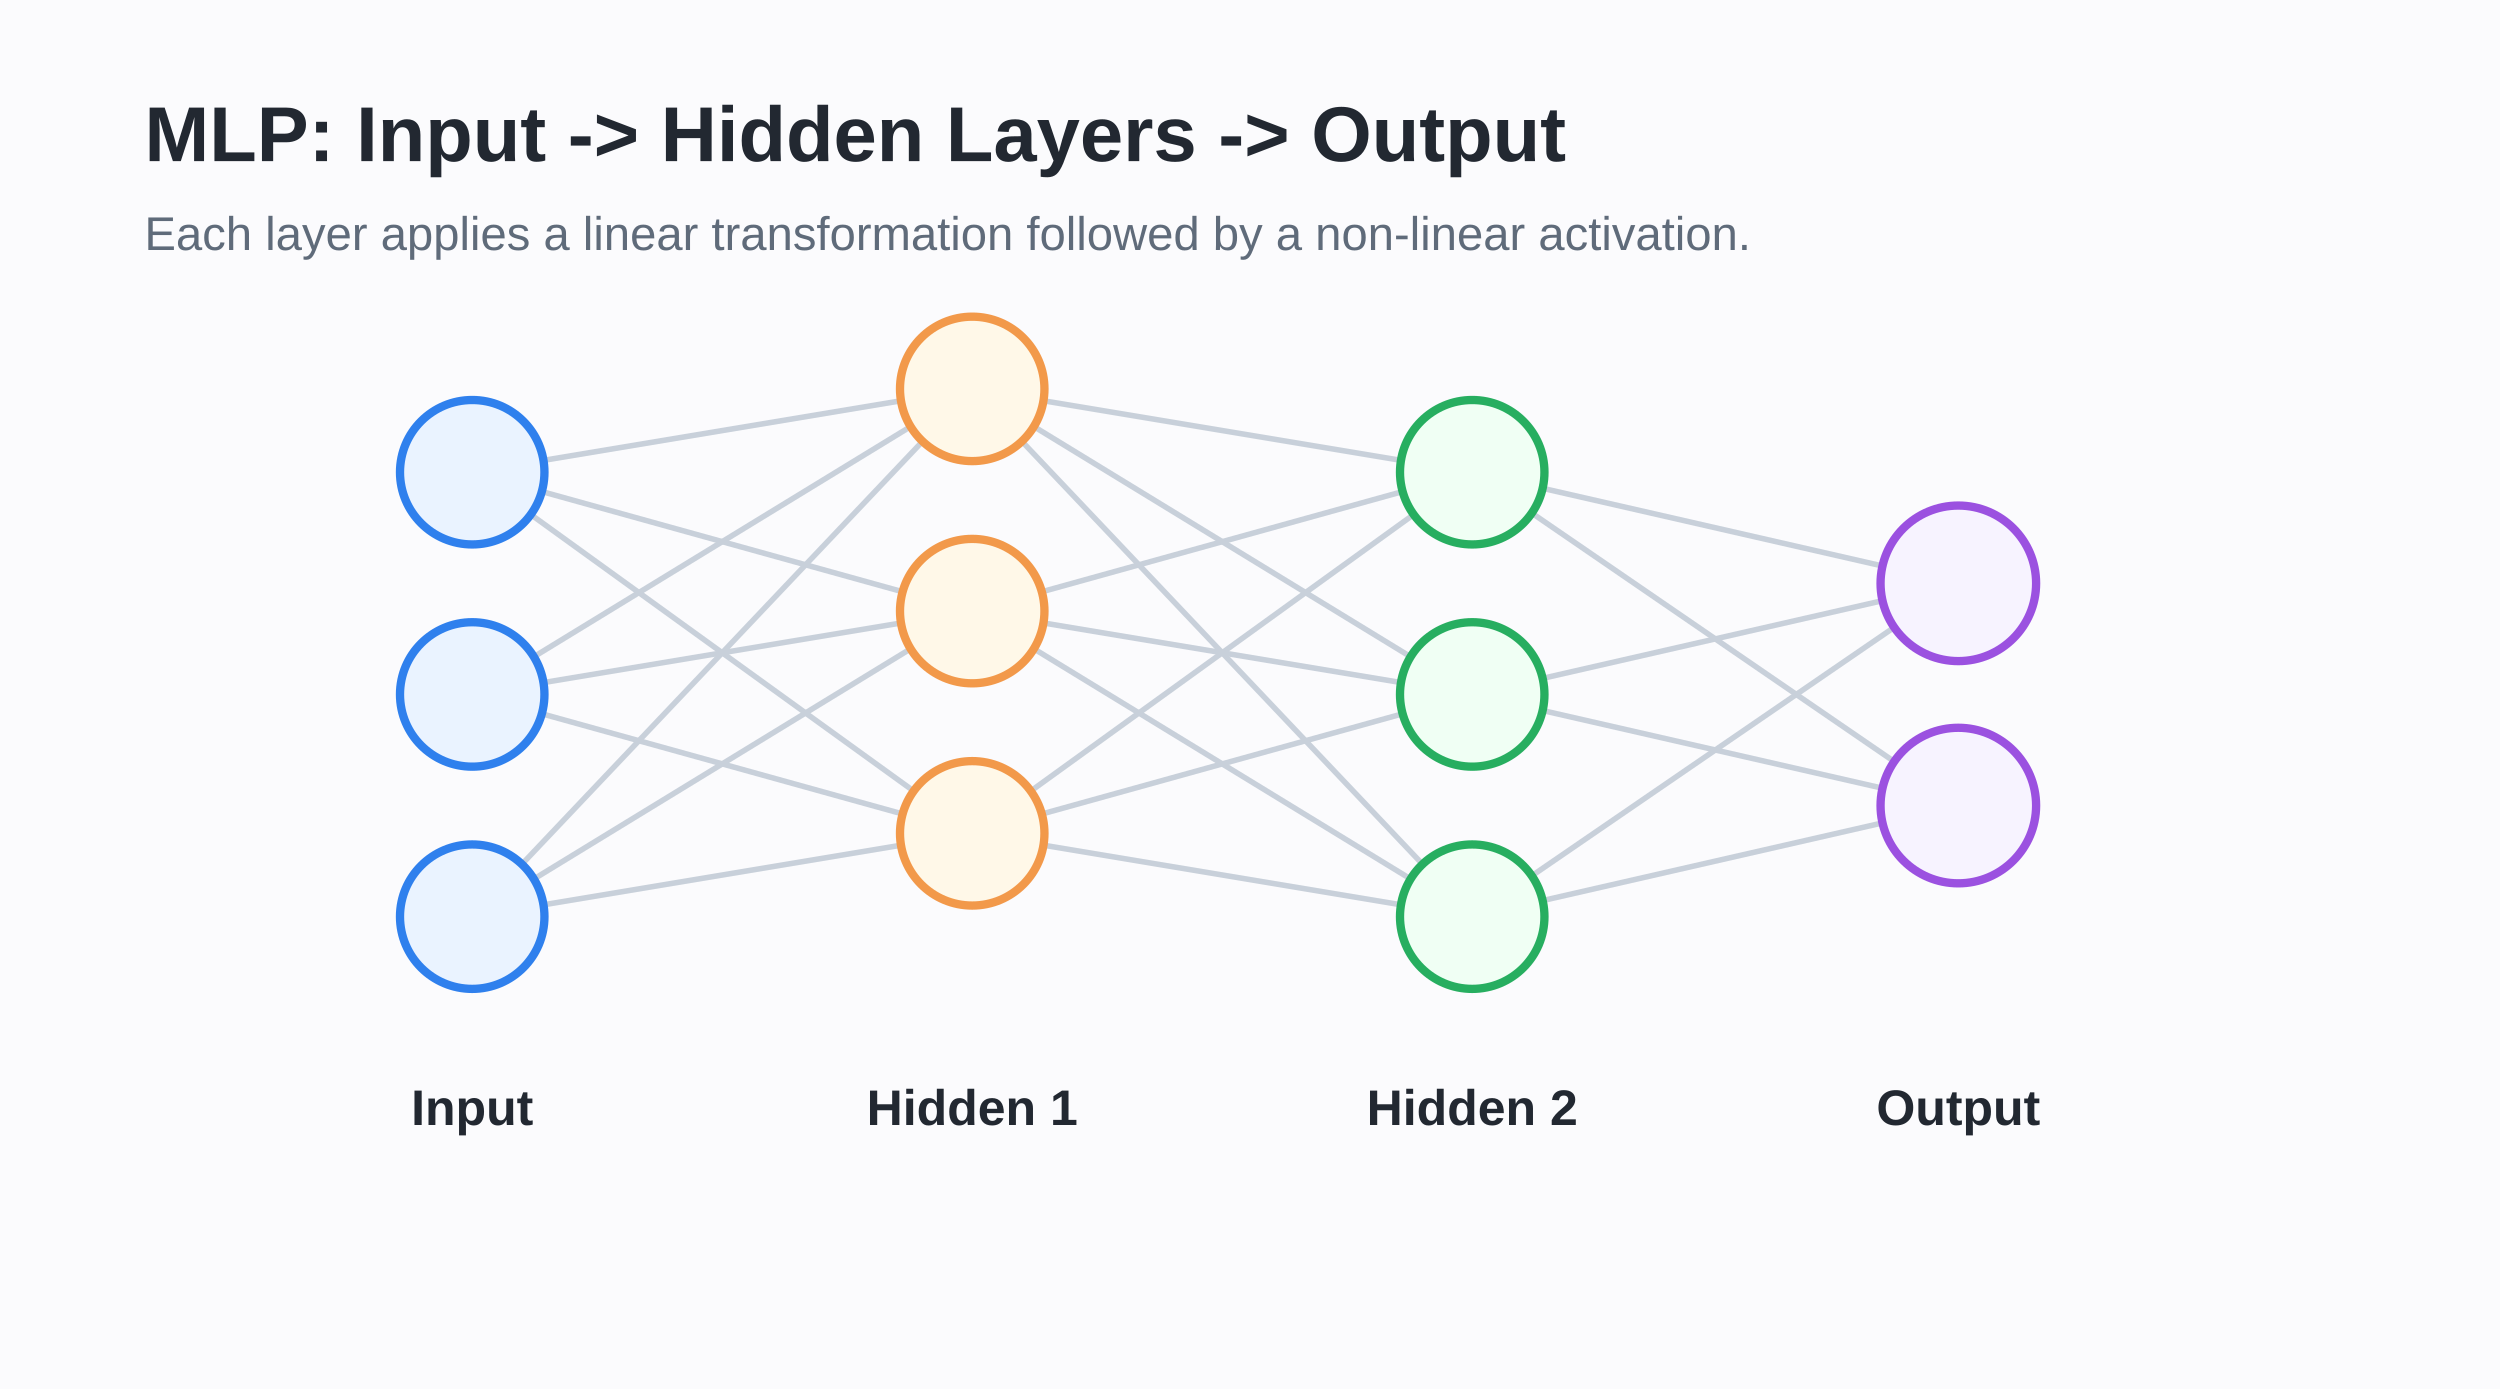
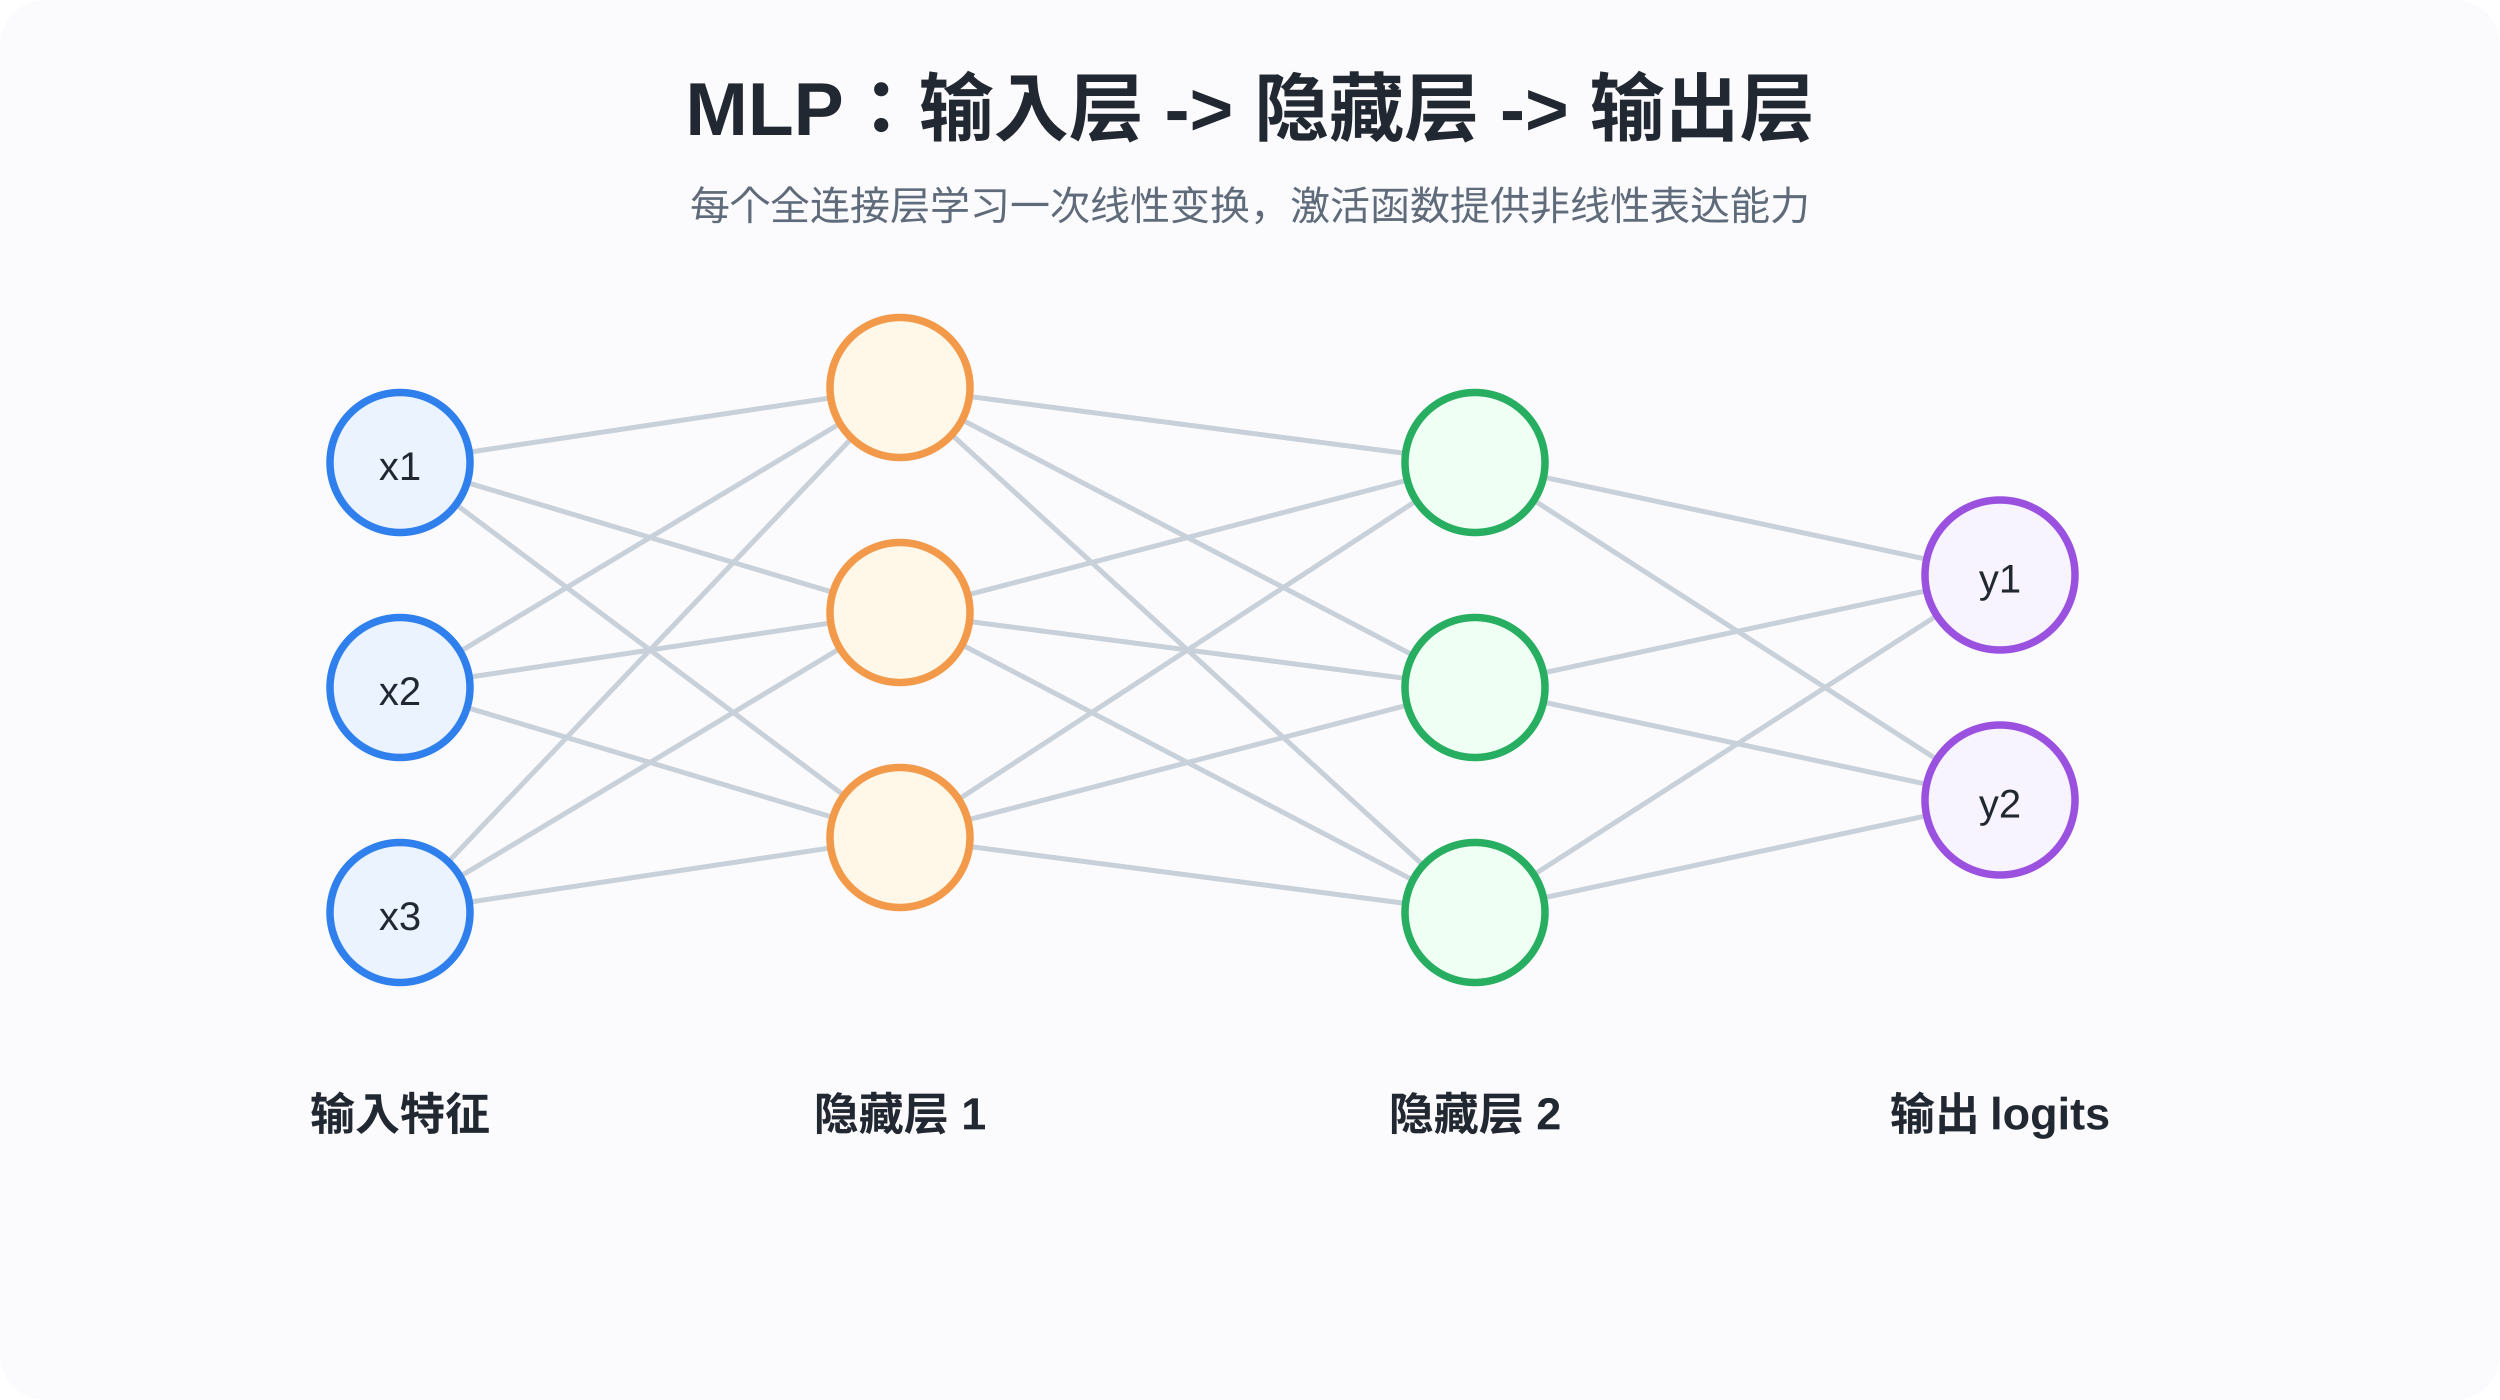
- <svg xmlns="http://www.w3.org/2000/svg" width="900" height="500" viewBox="0 0 900 500" role="img" aria-labelledby="title desc">
-   <rect width="900" height="500" fill="#fbfbfd" />
-   <text x="52" y="58" font-family="Arial, sans-serif" font-size="28" font-weight="700" fill="#222831">MLP: Input -&gt; Hidden Layers -&gt; Output</text>
-   <text x="52" y="90" font-family="Arial, sans-serif" font-size="17" fill="#5f6b7a">Each layer applies a linear transformation followed by a non-linear activation.</text>
+ <svg xmlns="http://www.w3.org/2000/svg" width="1000" height="560" viewBox="0 0 1000 560" role="img" aria-labelledby="title desc">
+   <rect width="1000" height="560" rx="18" fill="#fbfbfd" />
+   <text x="500" y="54" text-anchor="middle" font-family="Arial, Microsoft YaHei, sans-serif" font-size="30" font-weight="700" fill="#222831">MLP：输入层 -&gt; 隐藏层 -&gt; 输出层</text>
+   <text x="500" y="88" text-anchor="middle" font-family="Arial, Microsoft YaHei, sans-serif" font-size="16" fill="#5f6b7a">每个全连接层学习一次线性变换，激活函数提供非线性表达能力</text>
  <g stroke="#c8d0da" stroke-width="2">
-     <line x1="170" y1="170" x2="350" y2="140" />
-     <line x1="170" y1="170" x2="350" y2="220" />
-     <line x1="170" y1="170" x2="350" y2="300" />
-     <line x1="170" y1="250" x2="350" y2="140" />
-     <line x1="170" y1="250" x2="350" y2="220" />
-     <line x1="170" y1="250" x2="350" y2="300" />
-     <line x1="170" y1="330" x2="350" y2="140" />
-     <line x1="170" y1="330" x2="350" y2="220" />
-     <line x1="170" y1="330" x2="350" y2="300" />
-     <line x1="350" y1="140" x2="530" y2="170" />
-     <line x1="350" y1="140" x2="530" y2="250" />
-     <line x1="350" y1="140" x2="530" y2="330" />
-     <line x1="350" y1="220" x2="530" y2="170" />
-     <line x1="350" y1="220" x2="530" y2="250" />
-     <line x1="350" y1="220" x2="530" y2="330" />
-     <line x1="350" y1="300" x2="530" y2="170" />
-     <line x1="350" y1="300" x2="530" y2="250" />
-     <line x1="350" y1="300" x2="530" y2="330" />
-     <line x1="530" y1="170" x2="705" y2="210" />
-     <line x1="530" y1="170" x2="705" y2="290" />
-     <line x1="530" y1="250" x2="705" y2="210" />
-     <line x1="530" y1="250" x2="705" y2="290" />
-     <line x1="530" y1="330" x2="705" y2="210" />
-     <line x1="530" y1="330" x2="705" y2="290" />
+     <line x1="160" y1="185" x2="360" y2="155" />
+     <line x1="160" y1="185" x2="360" y2="245" />
+     <line x1="160" y1="185" x2="360" y2="335" />
+     <line x1="160" y1="275" x2="360" y2="155" />
+     <line x1="160" y1="275" x2="360" y2="245" />
+     <line x1="160" y1="275" x2="360" y2="335" />
+     <line x1="160" y1="365" x2="360" y2="155" />
+     <line x1="160" y1="365" x2="360" y2="245" />
+     <line x1="160" y1="365" x2="360" y2="335" />
+     <line x1="360" y1="155" x2="590" y2="185" />
+     <line x1="360" y1="155" x2="590" y2="275" />
+     <line x1="360" y1="155" x2="590" y2="365" />
+     <line x1="360" y1="245" x2="590" y2="185" />
+     <line x1="360" y1="245" x2="590" y2="275" />
+     <line x1="360" y1="245" x2="590" y2="365" />
+     <line x1="360" y1="335" x2="590" y2="185" />
+     <line x1="360" y1="335" x2="590" y2="275" />
+     <line x1="360" y1="335" x2="590" y2="365" />
+     <line x1="590" y1="185" x2="800" y2="230" />
+     <line x1="590" y1="185" x2="800" y2="320" />
+     <line x1="590" y1="275" x2="800" y2="230" />
+     <line x1="590" y1="275" x2="800" y2="320" />
+     <line x1="590" y1="365" x2="800" y2="230" />
+     <line x1="590" y1="365" x2="800" y2="320" />
  </g>
-   <g font-family="Arial, sans-serif" text-anchor="middle">
-     <circle cx="170" cy="170" r="26" fill="#eaf3ff" stroke="#2f80ed" stroke-width="3" />
-     <circle cx="170" cy="250" r="26" fill="#eaf3ff" stroke="#2f80ed" stroke-width="3" />
-     <circle cx="170" cy="330" r="26" fill="#eaf3ff" stroke="#2f80ed" stroke-width="3" />
-     <circle cx="350" cy="140" r="26" fill="#fff8e8" stroke="#f2994a" stroke-width="3" />
-     <circle cx="350" cy="220" r="26" fill="#fff8e8" stroke="#f2994a" stroke-width="3" />
-     <circle cx="350" cy="300" r="26" fill="#fff8e8" stroke="#f2994a" stroke-width="3" />
-     <circle cx="530" cy="170" r="26" fill="#f0fff4" stroke="#27ae60" stroke-width="3" />
-     <circle cx="530" cy="250" r="26" fill="#f0fff4" stroke="#27ae60" stroke-width="3" />
-     <circle cx="530" cy="330" r="26" fill="#f0fff4" stroke="#27ae60" stroke-width="3" />
-     <circle cx="705" cy="210" r="28" fill="#f7f3ff" stroke="#9b51e0" stroke-width="3" />
-     <circle cx="705" cy="290" r="28" fill="#f7f3ff" stroke="#9b51e0" stroke-width="3" />
-     <text x="170" y="405" font-size="18" font-weight="700" fill="#222831">Input</text>
-     <text x="350" y="405" font-size="18" font-weight="700" fill="#222831">Hidden 1</text>
-     <text x="530" y="405" font-size="18" font-weight="700" fill="#222831">Hidden 2</text>
-     <text x="705" y="405" font-size="18" font-weight="700" fill="#222831">Output</text>
+   <g font-family="Arial, Microsoft YaHei, sans-serif" text-anchor="middle">
+     <circle cx="160" cy="185" r="28" fill="#eaf3ff" stroke="#2f80ed" stroke-width="3" />
+     <text x="160" y="192" font-size="16" fill="#222831">x1</text>
+     <circle cx="160" cy="275" r="28" fill="#eaf3ff" stroke="#2f80ed" stroke-width="3" />
+     <text x="160" y="282" font-size="16" fill="#222831">x2</text>
+     <circle cx="160" cy="365" r="28" fill="#eaf3ff" stroke="#2f80ed" stroke-width="3" />
+     <text x="160" y="372" font-size="16" fill="#222831">x3</text>
+     <circle cx="360" cy="155" r="28" fill="#fff8e8" stroke="#f2994a" stroke-width="3" />
+     <circle cx="360" cy="245" r="28" fill="#fff8e8" stroke="#f2994a" stroke-width="3" />
+     <circle cx="360" cy="335" r="28" fill="#fff8e8" stroke="#f2994a" stroke-width="3" />
+     <circle cx="590" cy="185" r="28" fill="#f0fff4" stroke="#27ae60" stroke-width="3" />
+     <circle cx="590" cy="275" r="28" fill="#f0fff4" stroke="#27ae60" stroke-width="3" />
+     <circle cx="590" cy="365" r="28" fill="#f0fff4" stroke="#27ae60" stroke-width="3" />
+     <circle cx="800" cy="230" r="30" fill="#f7f3ff" stroke="#9b51e0" stroke-width="3" />
+     <text x="800" y="237" font-size="16" fill="#222831">y1</text>
+     <circle cx="800" cy="320" r="30" fill="#f7f3ff" stroke="#9b51e0" stroke-width="3" />
+     <text x="800" y="327" font-size="16" fill="#222831">y2</text>
+     <text x="160" y="452" font-size="18" font-weight="700" fill="#222831">输入特征</text>
+     <text x="360" y="452" font-size="18" font-weight="700" fill="#222831">隐藏层 1</text>
+     <text x="590" y="452" font-size="18" font-weight="700" fill="#222831">隐藏层 2</text>
+     <text x="800" y="452" font-size="18" font-weight="700" fill="#222831">输出 logits</text>
  </g>
</svg>
